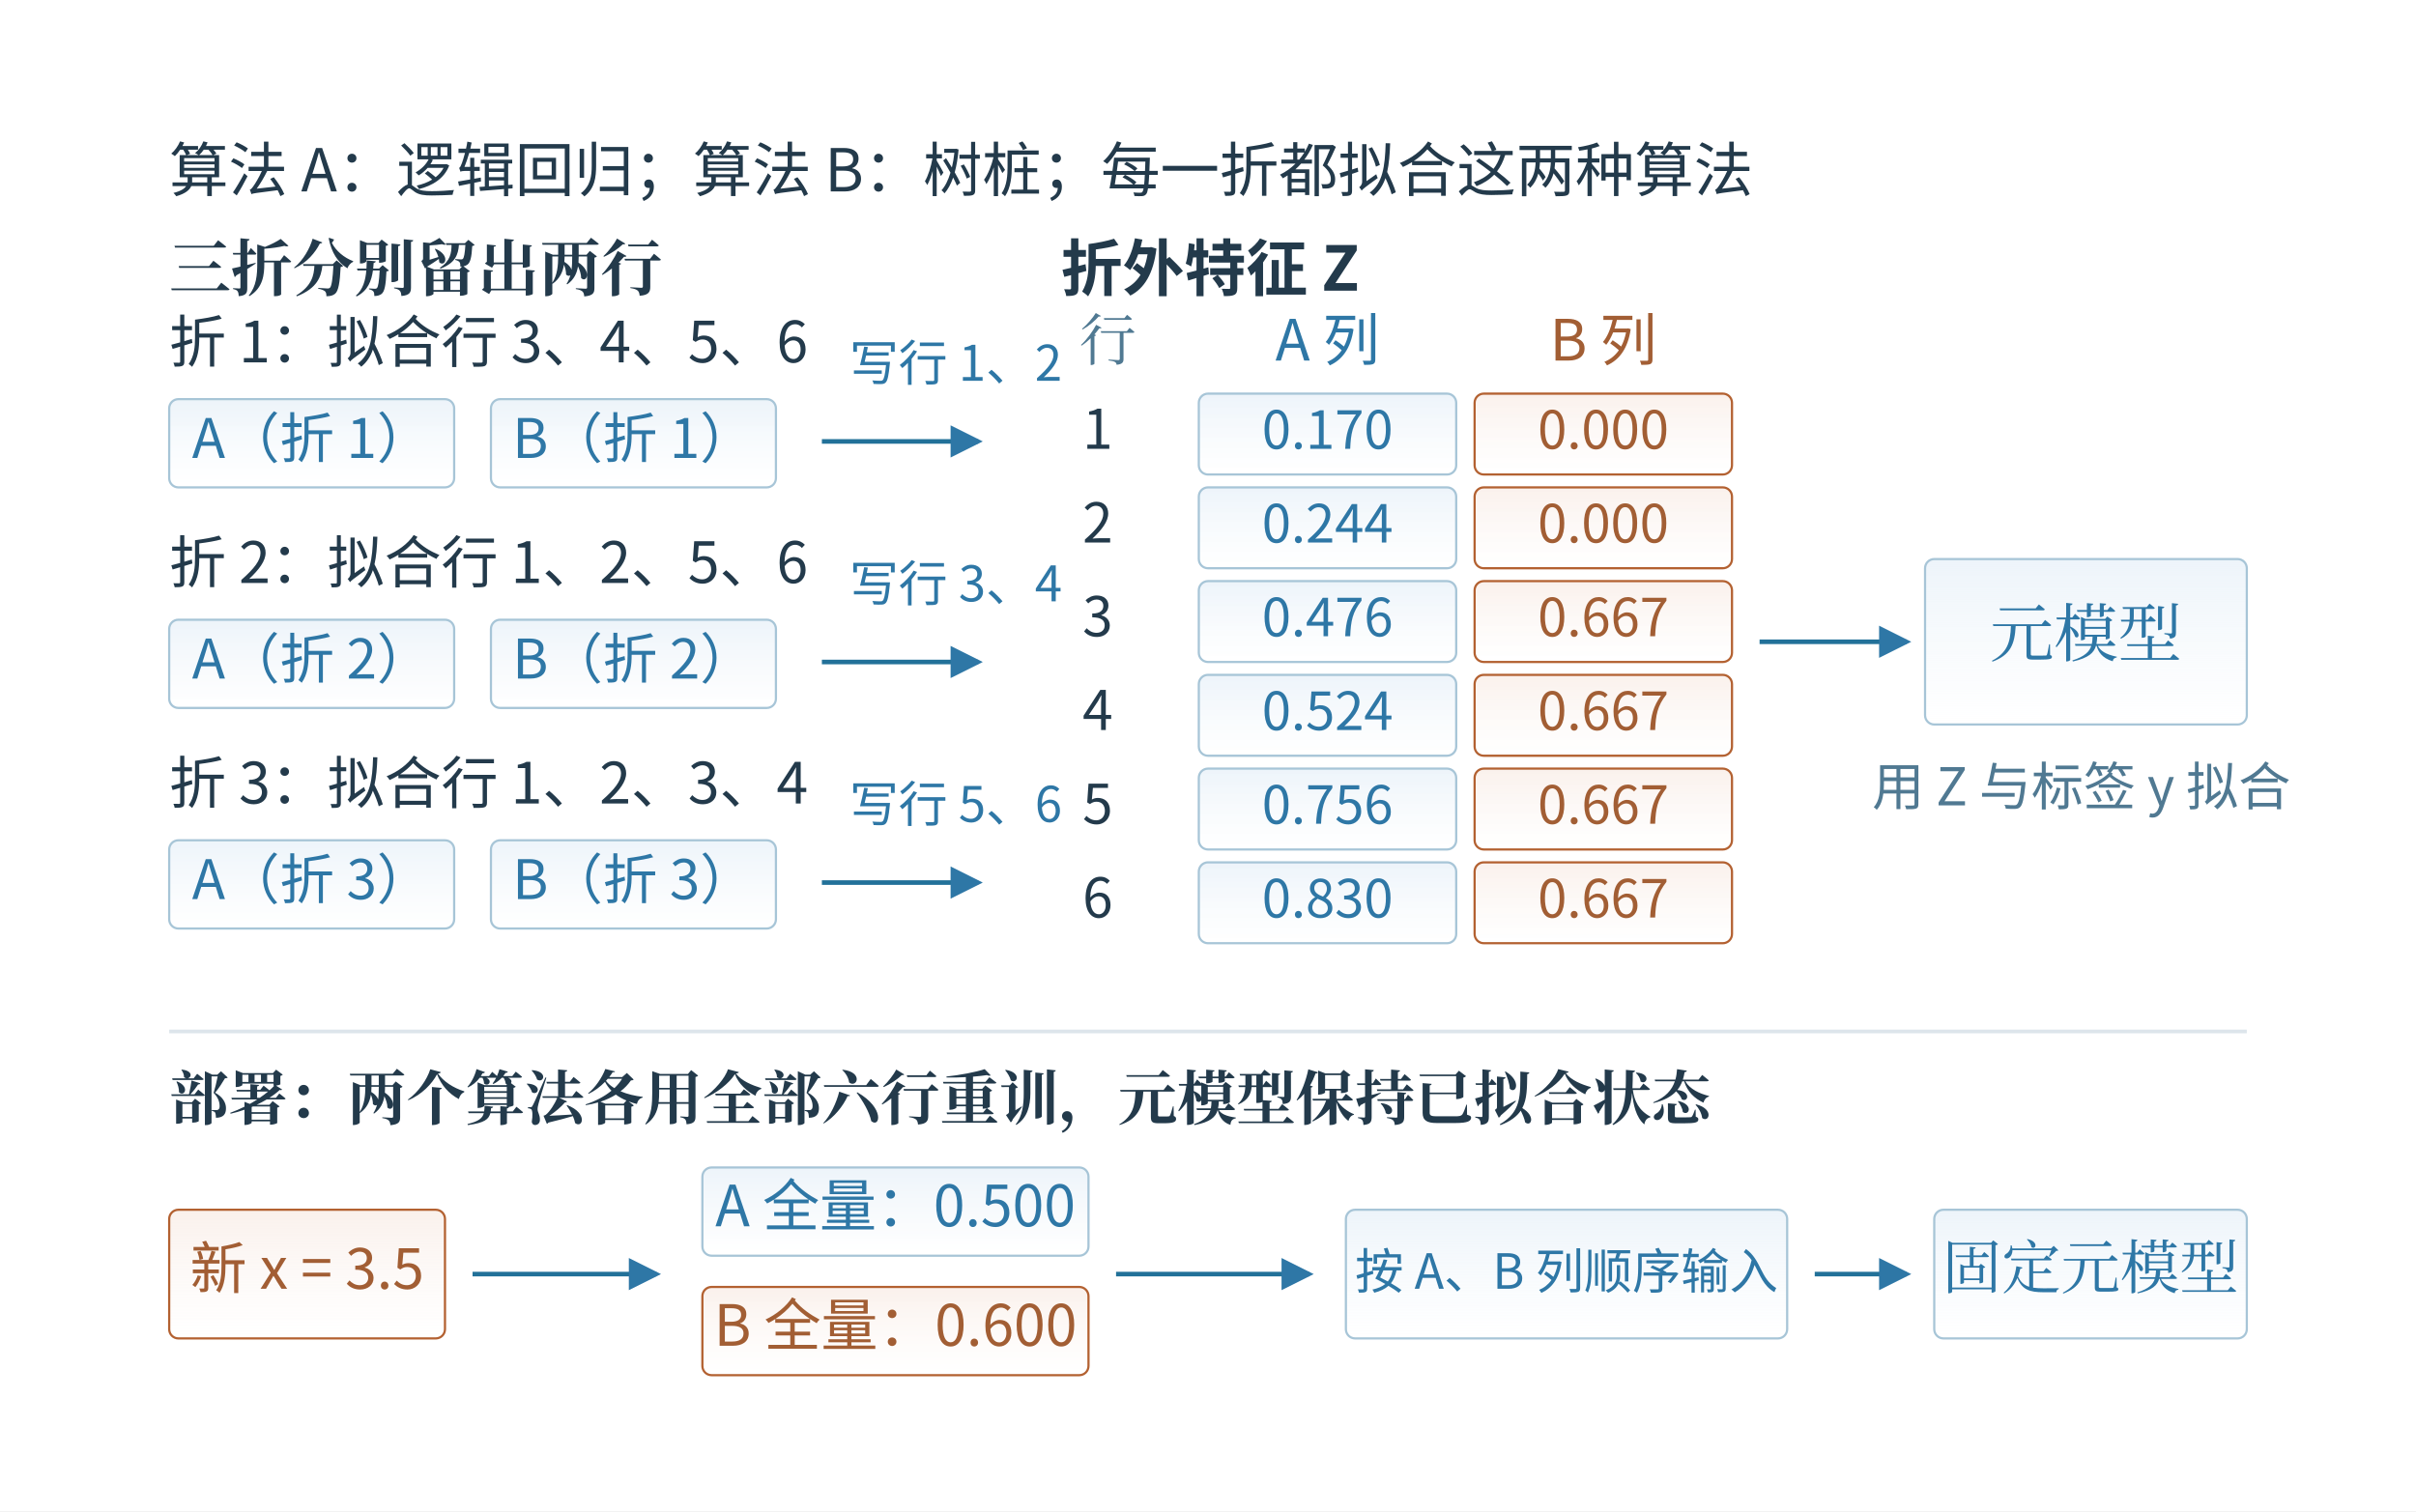
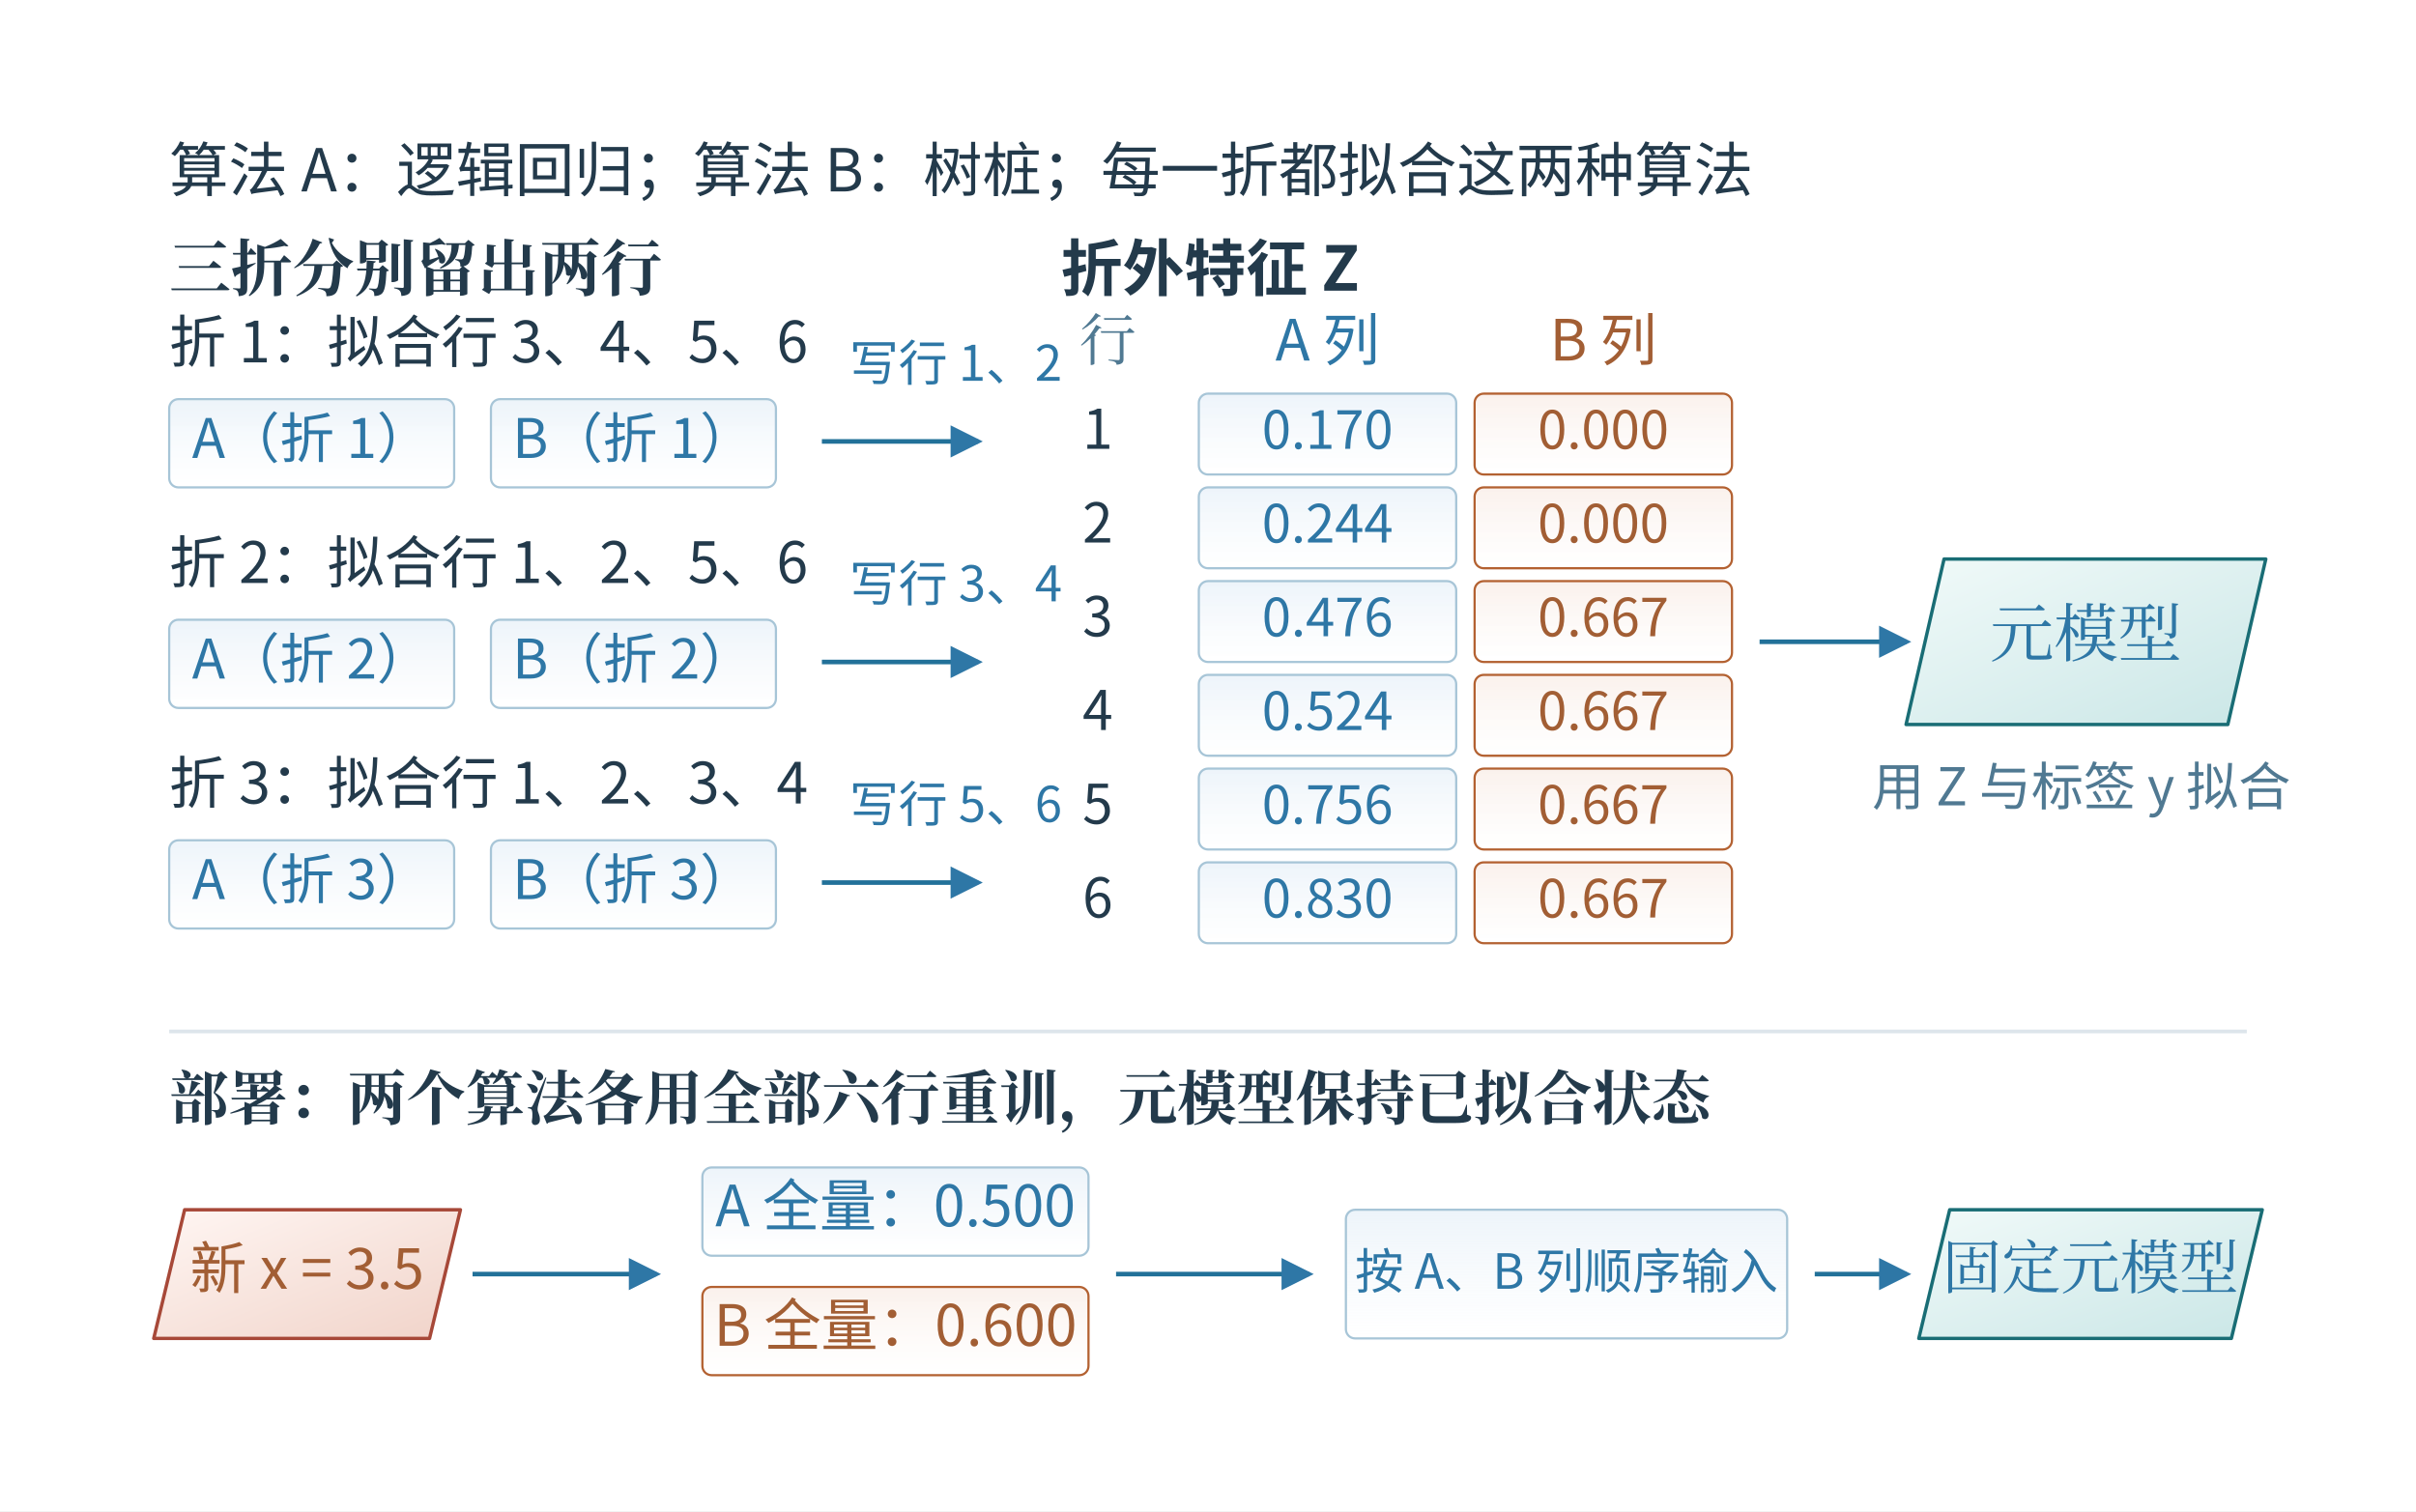
<svg xmlns="http://www.w3.org/2000/svg" width="996.48" height="623.48" viewBox="-18.24 28.76 996.48 623.48" role="img" aria-labelledby="artwork-title artwork-desc">
+   <defs>
+     <linearGradient id="mechanism-wash-c" x1="0" x2=".94" y1="0" y2="1">
+       <stop offset="0" stop-color="#fff6f3" />
+       <stop offset="1" stop-color="#f1d4ca" />
+     </linearGradient>
+     <linearGradient id="mechanism-wash-t" x1="0" x2=".94" y1="0" y2="1">
+       <stop offset="0" stop-color="#f1faf9" />
+       <stop offset="1" stop-color="#cbe7e7" />
+     </linearGradient>
+   </defs>
  <defs>
    <clipPath id="artwork-view">
      <rect x="25" y="76" width="910" height="536.096" />
    </clipPath>
  </defs>
  <rect id="edition-paper" x="-18.24" y="28.76" width="996.48" height="623.48" fill="#ffffff" />
  <svg id="edition-view" x="0" y="47" width="960" height="587" viewBox="0 47 960 587" overflow="hidden">
    <rect width="960" height="634" fill="#ffffff" />
    <g clip-path="url(#artwork-view)">
      <g transform="translate(25 31.9086) scale(0.758333)">
        <g>
          <defs>
            <linearGradient id="book-wash-eaf2fa" x1="0" y1="0" x2="0" y2="1">
              <stop offset="0" stop-color="#edf4fa" />
              <stop offset="1" stop-color="#ffffff" stop-opacity=".64" />
            </linearGradient>
            <linearGradient id="book-wash-fff0e3" x1="0" y1="0" x2="0" y2="1">
              <stop offset="0" stop-color="#faf1ec" />
              <stop offset="1" stop-color="#ffffff" stop-opacity=".64" />
            </linearGradient>
          </defs>
          <rect id="offline-white-background" x="0" y="58.143" width="1200" height="706.939" fill="#ffffff" />
          <rect width="1200" height="790" fill="#ffffff" />
          <defs>
            <marker id="arrow-blue" markerWidth="7" markerHeight="7" refX="6" refY="3.5" orient="auto">
              <path d="M0 0 L7 3.5 L0 7 Z" fill="#2e77a6" />
            </marker>
            <marker id="arrow-orange" markerWidth="7" markerHeight="7" refX="6" refY="3.5" orient="auto">
              <path d="M0 0 L7 3.5 L0 7 Z" fill="#be6f3e" />
            </marker>
            <marker id="arrow-muted" markerWidth="7" markerHeight="7" refX="6" refY="3.5" orient="auto">
              <path d="M0 0 L7 3.5 L0 7 Z" fill="#597688" />
            </marker>
          </defs>
          <g font-family="Microsoft YaHei,Noto Sans CJK SC,sans-serif">
            <text x="35" y="100" font-size="32.25px" fill="#233a4b" font-weight="400" text-anchor="start">算法 A：逻辑回归；算法 B：树桩；每一折都拟合这两种算法</text>
            <text x="35" y="154" font-size="33.54px" fill="#233a4b" font-weight="600" text-anchor="start" font-family="SimSun, Noto Serif CJK SC, STSong, Microsoft YaHei, serif">三折分别留出两行</text>
            <text x="35" y="193" font-size="30.96px" fill="#233a4b" font-weight="400" text-anchor="start">折 1：拟合行 3、4、5、6</text>
            <rect x="35" y="213" width="155" height="48" rx="5" fill="url(#book-wash-eaf2fa)" stroke="#a7c5d7" stroke-width="1.2" />
            <text x="112.5" y="245.0" font-size="29.67px" fill="#2e77a6" font-weight="500" text-anchor="middle">A（折 1）</text>
            <rect x="210" y="213" width="155" height="48" rx="5" fill="url(#book-wash-eaf2fa)" stroke="#a7c5d7" stroke-width="1.2" />
            <text x="287.5" y="245.0" font-size="29.67px" fill="#2e77a6" font-weight="500" text-anchor="middle">B（折 1）</text>
            <line fill="none" stroke="#227199" stroke-width="2.5" marker-end="url(#arrow-blue)" x1="390" y1="236" x2="475" y2="236" />
            <text x="405" y="203" font-size="26.68px" fill="#2e77a6" font-weight="400" text-anchor="start">写行 1、2</text>
            <text x="35" y="313" font-size="30.96px" fill="#233a4b" font-weight="400" text-anchor="start">折 2：拟合行 1、2、5、6</text>
            <rect x="35" y="333" width="155" height="48" rx="5" fill="url(#book-wash-eaf2fa)" stroke="#a7c5d7" stroke-width="1.2" />
            <text x="112.5" y="365.0" font-size="29.67px" fill="#2e77a6" font-weight="500" text-anchor="middle">A（折 2）</text>
            <rect x="210" y="333" width="155" height="48" rx="5" fill="url(#book-wash-eaf2fa)" stroke="#a7c5d7" stroke-width="1.2" />
            <text x="287.5" y="365.0" font-size="29.67px" fill="#2e77a6" font-weight="500" text-anchor="middle">B（折 2）</text>
            <line fill="none" stroke="#227199" stroke-width="2.5" marker-end="url(#arrow-blue)" x1="390" y1="356" x2="475" y2="356" />
            <text x="405" y="323" font-size="26.68px" fill="#2e77a6" font-weight="400" text-anchor="start">写行 3、4</text>
            <text x="35" y="433" font-size="30.96px" fill="#233a4b" font-weight="400" text-anchor="start">折 3：拟合行 1、2、3、4</text>
            <rect x="35" y="453" width="155" height="48" rx="5" fill="url(#book-wash-eaf2fa)" stroke="#a7c5d7" stroke-width="1.2" />
            <text x="112.5" y="485.0" font-size="29.67px" fill="#2e77a6" font-weight="500" text-anchor="middle">A（折 3）</text>
            <rect x="210" y="453" width="155" height="48" rx="5" fill="url(#book-wash-eaf2fa)" stroke="#a7c5d7" stroke-width="1.2" />
            <text x="287.5" y="485.0" font-size="29.67px" fill="#2e77a6" font-weight="500" text-anchor="middle">B（折 3）</text>
            <line fill="none" stroke="#227199" stroke-width="2.5" marker-end="url(#arrow-blue)" x1="390" y1="476" x2="475" y2="476" />
            <text x="405" y="443" font-size="26.68px" fill="#2e77a6" font-weight="400" text-anchor="start">写行 5、6</text>
            <text x="520" y="154" font-size="33.54px" fill="#233a4b" font-weight="600" text-anchor="start">折外特征 Z</text>
            <text x="530" y="192" font-size="30.96px" fill="#507992" font-weight="400" text-anchor="start" font-family="SimSun, Noto Serif CJK SC, STSong, Microsoft YaHei, serif">行</text>
            <text x="665" y="192" font-size="30.96px" fill="#2e77a6" font-weight="400" text-anchor="middle">A 列</text>
            <text x="815" y="192" font-size="30.96px" fill="#a25e34" font-weight="400" text-anchor="middle">B 列</text>
            <text x="540" y="240" font-size="29.75px" fill="#233a4b" font-weight="400" text-anchor="middle">1</text>
            <rect x="595" y="210" width="140" height="44" rx="5" fill="url(#book-wash-eaf2fa)" stroke="#a7c5d7" stroke-width="1.2" />
            <text x="665.0" y="240.0" font-size="28.56px" fill="#2e77a6" font-weight="500" text-anchor="middle">0.170</text>
            <rect x="745" y="210" width="140" height="44" rx="5" fill="url(#book-wash-fff0e3)" stroke="#b36131" stroke-width="1.2" />
            <text x="815.0" y="240.0" font-size="28.56px" fill="#a25e34" font-weight="500" text-anchor="middle">0.000</text>
            <text x="540" y="291" font-size="29.75px" fill="#233a4b" font-weight="400" text-anchor="middle">2</text>
            <rect x="595" y="261" width="140" height="44" rx="5" fill="url(#book-wash-eaf2fa)" stroke="#a7c5d7" stroke-width="1.2" />
            <text x="665.0" y="291.0" font-size="28.56px" fill="#2e77a6" font-weight="500" text-anchor="middle">0.244</text>
            <rect x="745" y="261" width="140" height="44" rx="5" fill="url(#book-wash-fff0e3)" stroke="#b36131" stroke-width="1.2" />
            <text x="815.0" y="291.0" font-size="28.56px" fill="#a25e34" font-weight="500" text-anchor="middle">0.000</text>
            <text x="540" y="342" font-size="29.75px" fill="#233a4b" font-weight="400" text-anchor="middle">3</text>
            <rect x="595" y="312" width="140" height="44" rx="5" fill="url(#book-wash-eaf2fa)" stroke="#a7c5d7" stroke-width="1.2" />
            <text x="665.0" y="342.0" font-size="28.56px" fill="#2e77a6" font-weight="500" text-anchor="middle">0.476</text>
            <rect x="745" y="312" width="140" height="44" rx="5" fill="url(#book-wash-fff0e3)" stroke="#b36131" stroke-width="1.2" />
            <text x="815.0" y="342.0" font-size="28.56px" fill="#a25e34" font-weight="500" text-anchor="middle">0.667</text>
            <text x="540" y="393" font-size="29.75px" fill="#233a4b" font-weight="400" text-anchor="middle">4</text>
            <rect x="595" y="363" width="140" height="44" rx="5" fill="url(#book-wash-eaf2fa)" stroke="#a7c5d7" stroke-width="1.2" />
            <text x="665.0" y="393.0" font-size="28.56px" fill="#2e77a6" font-weight="500" text-anchor="middle">0.524</text>
            <rect x="745" y="363" width="140" height="44" rx="5" fill="url(#book-wash-fff0e3)" stroke="#b36131" stroke-width="1.2" />
            <text x="815.0" y="393.0" font-size="28.56px" fill="#a25e34" font-weight="500" text-anchor="middle">0.667</text>
            <text x="540" y="444" font-size="29.75px" fill="#233a4b" font-weight="400" text-anchor="middle">5</text>
            <rect x="595" y="414" width="140" height="44" rx="5" fill="url(#book-wash-eaf2fa)" stroke="#a7c5d7" stroke-width="1.2" />
            <text x="665.0" y="444.0" font-size="28.56px" fill="#2e77a6" font-weight="500" text-anchor="middle">0.756</text>
            <rect x="745" y="414" width="140" height="44" rx="5" fill="url(#book-wash-fff0e3)" stroke="#b36131" stroke-width="1.2" />
            <text x="815.0" y="444.0" font-size="28.56px" fill="#a25e34" font-weight="500" text-anchor="middle">0.667</text>
            <text x="540" y="495" font-size="29.75px" fill="#233a4b" font-weight="400" text-anchor="middle">6</text>
            <rect x="595" y="465" width="140" height="44" rx="5" fill="url(#book-wash-eaf2fa)" stroke="#a7c5d7" stroke-width="1.2" />
            <text x="665.0" y="495.0" font-size="28.56px" fill="#2e77a6" font-weight="500" text-anchor="middle">0.830</text>
            <rect x="745" y="465" width="140" height="44" rx="5" fill="url(#book-wash-fff0e3)" stroke="#b36131" stroke-width="1.2" />
            <text x="815.0" y="495.0" font-size="28.56px" fill="#a25e34" font-weight="500" text-anchor="middle">0.667</text>
            <line fill="none" stroke="#227199" stroke-width="2.5" marker-end="url(#arrow-blue)" x1="900" y1="345" x2="980" y2="345" />
-             <rect x="990" y="300" width="175" height="90" rx="5" fill="url(#book-wash-eaf2fa)" stroke="#a7c5d7" stroke-width="1.2" />
+             <path d="M1000.325 300 H1175.325 L1154.675 390 H979.675 Z" fill="url(#mechanism-wash-t)" stroke="#196d75" stroke-width="1.85" stroke-linejoin="round" />
            <text x="1077.5" y="353.0" font-size="34.83px" fill="#2e77a6" font-weight="500" text-anchor="middle" font-family="SimSun, Noto Serif CJK SC, STSong, Microsoft YaHei, serif">元模型</text>
            <text x="1075" y="434" font-size="28.38px" fill="#507992" font-weight="400" text-anchor="middle">用 Z 与标签 y 拟合</text>
            <line x1="35" y1="557" x2="1165" y2="557" stroke="#dde5eb" stroke-width="2" />
            <text x="35" y="605" font-size="32.25px" fill="#233a4b" font-weight="600" text-anchor="start" font-family="SimSun, Noto Serif CJK SC, STSong, Microsoft YaHei, serif">部署：两个算法各用全部六行重训，元模型保持已拟合状态</text>
-             <rect x="35" y="654" width="150" height="70" rx="5" fill="url(#book-wash-fff0e3)" stroke="#b36131" stroke-width="1.2" />
+             <path d="M43.4 654 H193.4 L176.6 724 H26.6 Z" fill="url(#mechanism-wash-c)" stroke="#a74838" stroke-width="1.85" stroke-linejoin="round" />
            <text x="110.0" y="697.0" font-size="30.96px" fill="#a25e34" font-weight="500" text-anchor="middle">新 x = 3.5</text>
            <line fill="none" stroke="#227199" stroke-width="2.5" marker-end="url(#arrow-blue)" x1="200" y1="689" x2="300" y2="689" />
            <rect x="325" y="631" width="210" height="48" rx="5" fill="url(#book-wash-eaf2fa)" stroke="#a7c5d7" stroke-width="1.2" />
            <text x="430.0" y="663.0" font-size="30.96px" fill="#2e77a6" font-weight="500" text-anchor="middle">A 全量：0.500</text>
            <rect x="325" y="696" width="210" height="48" rx="5" fill="url(#book-wash-fff0e3)" stroke="#b36131" stroke-width="1.2" />
            <text x="430.0" y="728.0" font-size="30.96px" fill="#a25e34" font-weight="500" text-anchor="middle">B 全量：0.600</text>
            <line fill="none" stroke="#227199" stroke-width="2.5" marker-end="url(#arrow-blue)" x1="550" y1="689" x2="655" y2="689" />
            <rect x="675" y="654" width="240" height="70" rx="5" fill="url(#book-wash-eaf2fa)" stroke="#a7c5d7" stroke-width="1.2" />
            <text x="795.0" y="697.0" font-size="26.4px" fill="#2e77a6" font-weight="500" text-anchor="middle">按 A、B 列顺序输入</text>
            <line fill="none" stroke="#227199" stroke-width="2.5" marker-end="url(#arrow-blue)" x1="930" y1="689" x2="980" y2="689" />
-             <rect x="995" y="654" width="170" height="70" rx="5" fill="url(#book-wash-eaf2fa)" stroke="#a7c5d7" stroke-width="1.2" />
+             <path d="M1003.4 654 H1173.4 L1156.6 724 H986.6 Z" fill="url(#mechanism-wash-t)" stroke="#196d75" stroke-width="1.85" stroke-linejoin="round" />
            <text x="1080.0" y="697.0" font-size="32.25px" fill="#2e77a6" font-weight="500" text-anchor="middle" font-family="SimSun, Noto Serif CJK SC, STSong, Microsoft YaHei, serif">固定元模型</text>
          </g>
        </g>
      </g>
    </g>
  </svg>
</svg>
